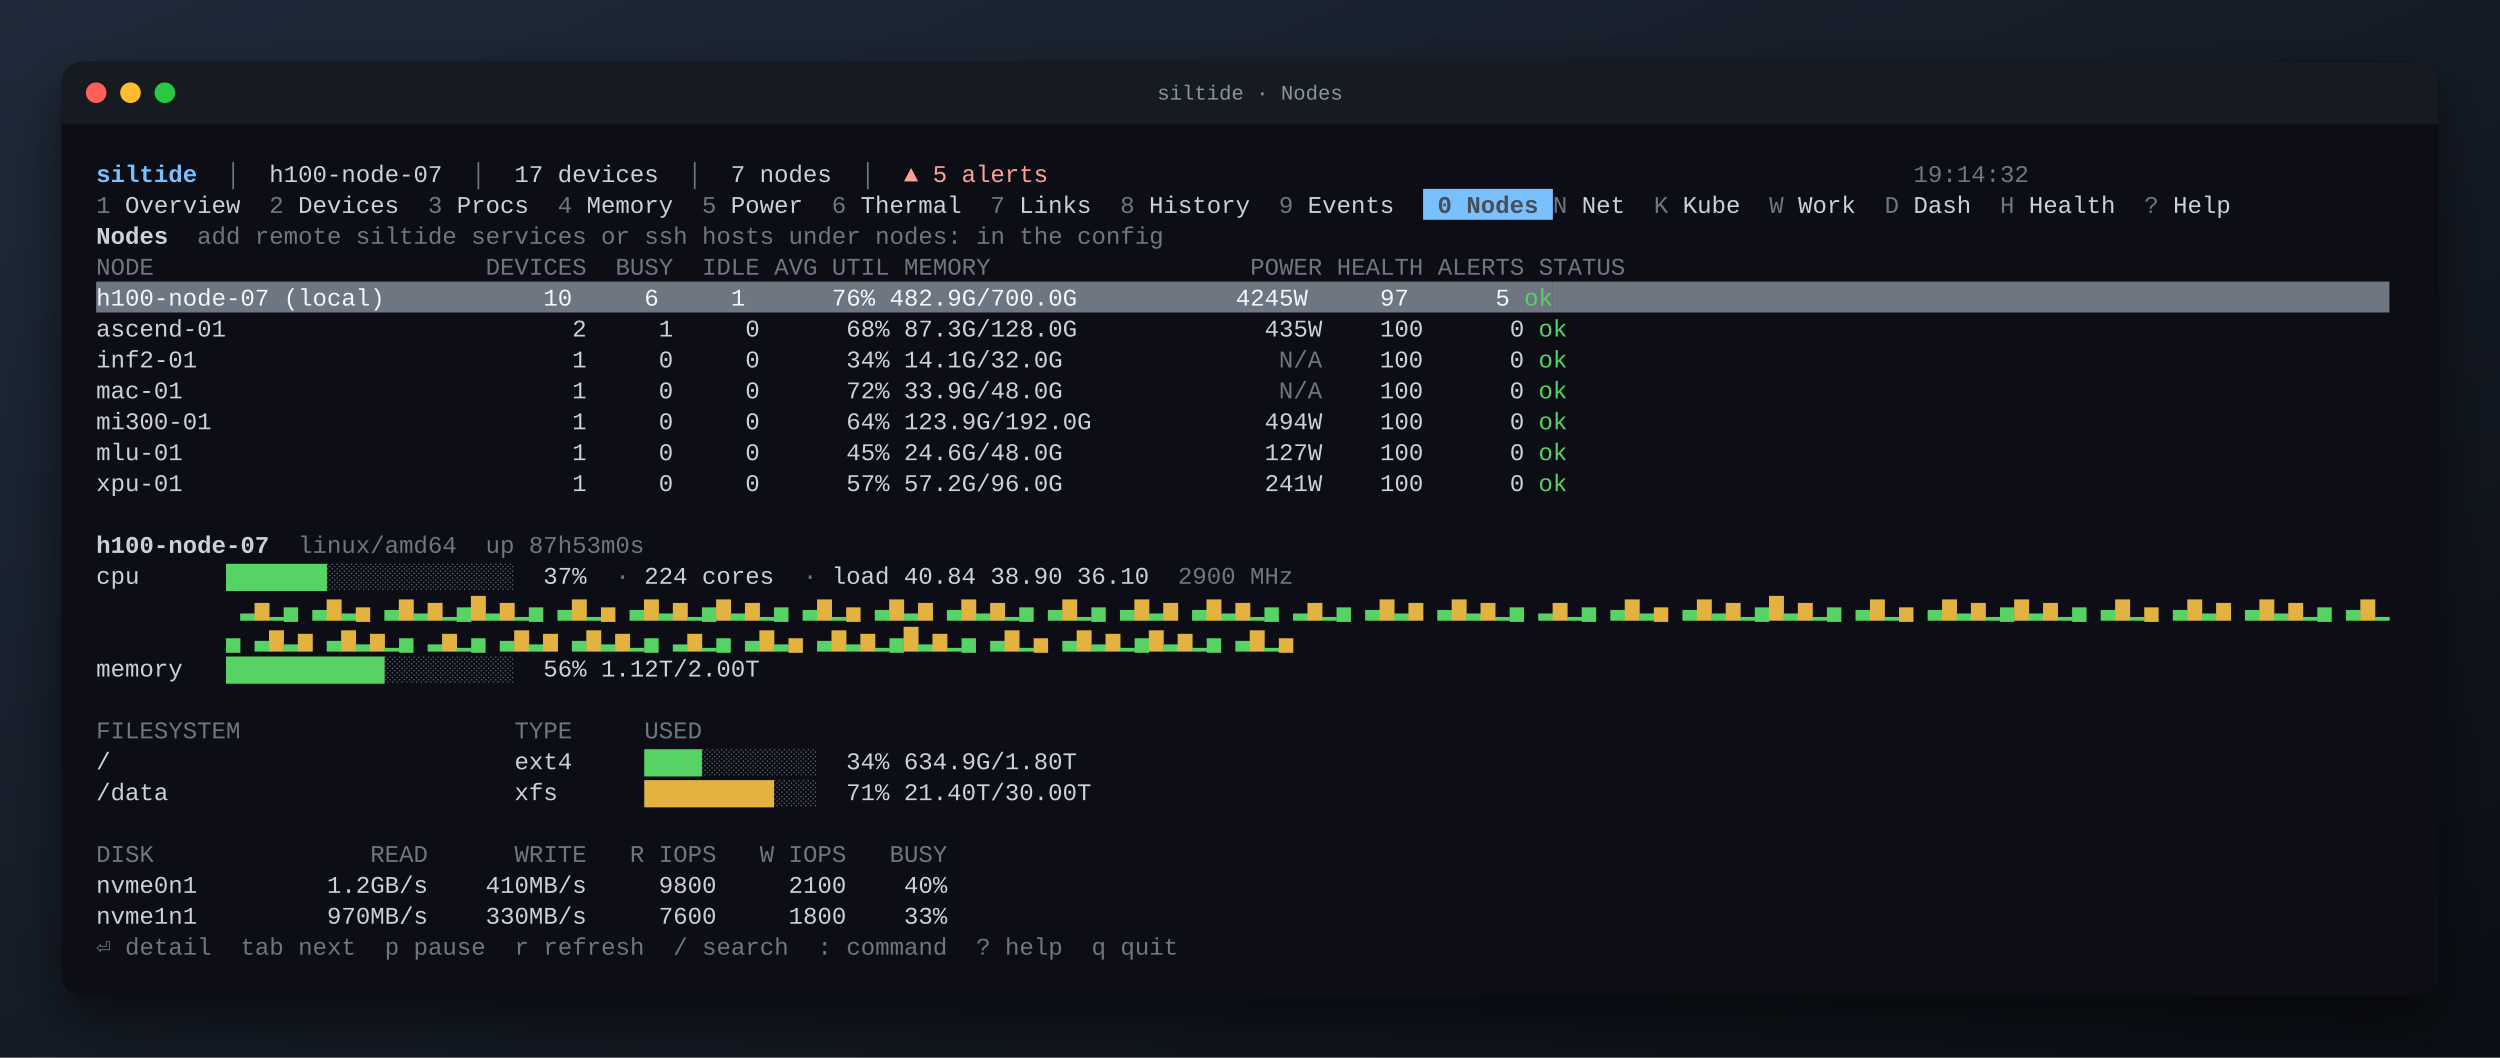
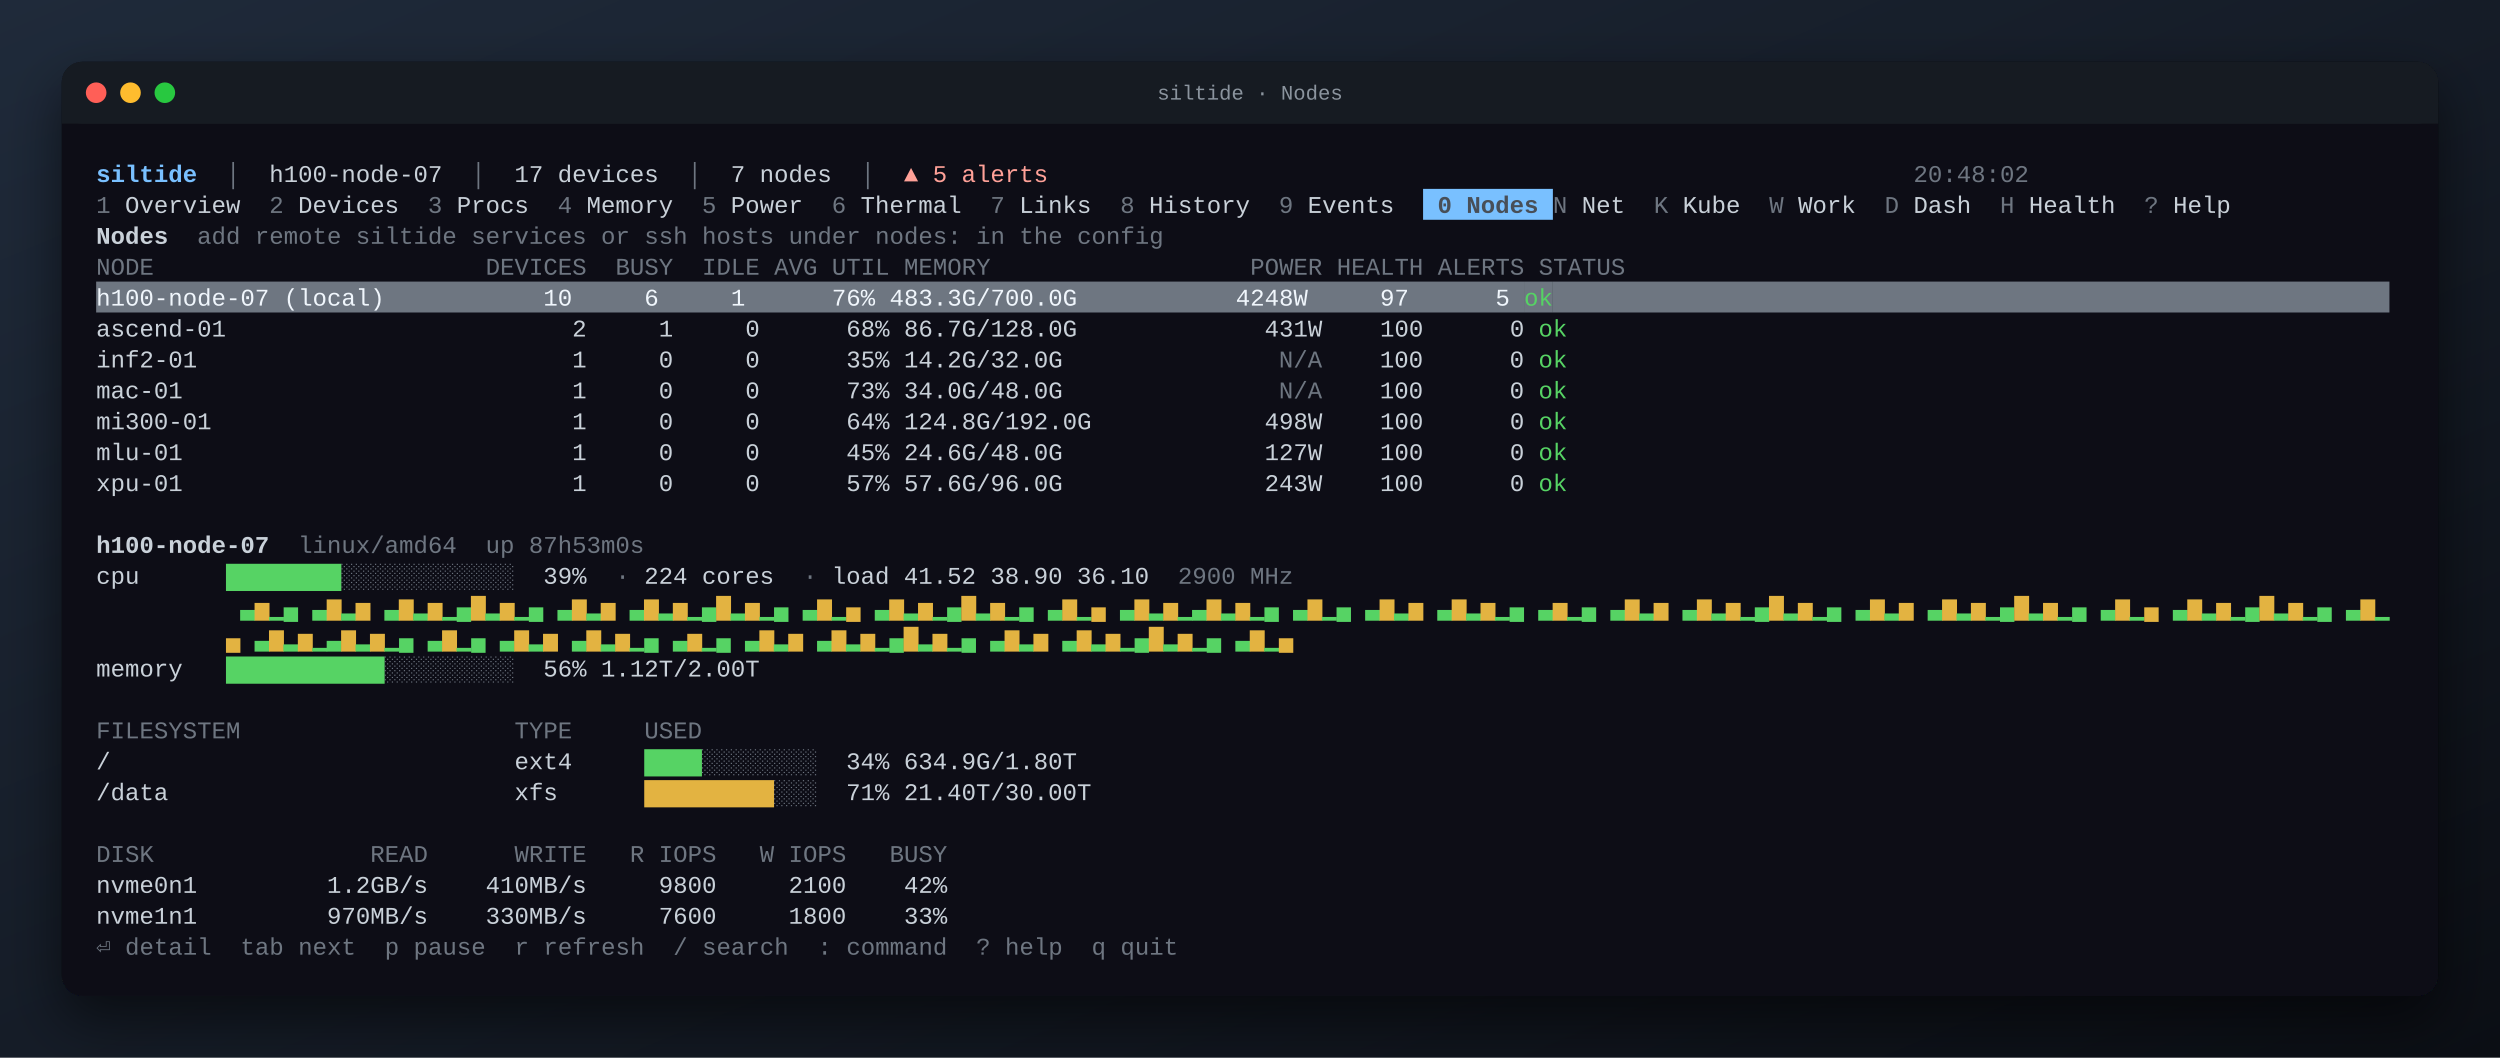
<svg xmlns="http://www.w3.org/2000/svg" width="1456" height="616" viewBox="0 0 1456 616" font-family="JetBrains Mono, SFMono-Regular, Menlo, Consolas, Liberation Mono, monospace" font-size="14">
  <defs>
    <linearGradient id="desk" x1="0" y1="0" x2="1" y2="1">
      <stop offset="0" stop-color="#1f2a3a" />
      <stop offset="1" stop-color="#0b0e14" />
    </linearGradient>
    <filter id="shadow" x="-10%" y="-10%" width="120%" height="130%">
      <feDropShadow dx="0" dy="14" stdDeviation="16" flood-color="#000" flood-opacity="0.55" />
    </filter>
  </defs>
  <rect width="100%" height="100%" fill="url(#desk)" />
  <rect x="36" y="36" width="1384" height="544" rx="12" fill="#0d1117" filter="url(#shadow)" />
  <rect x="36" y="36" width="1384" height="36" rx="12" fill="#161b22" />
  <rect x="36" y="60" width="1384" height="12" fill="#161b22" />
  <circle cx="56" cy="54" r="6" fill="#ff5f57" />
  <circle cx="76" cy="54" r="6" fill="#febc2e" />
  <circle cx="96" cy="54" r="6" fill="#28c840" />
  <text x="50%" y="58" text-anchor="middle" fill="#8b949e" font-size="12">siltide · Nodes</text>
  <g xml:space="preserve" transform="translate(36 36)">
    <text y="70.0" fill="#c9d1d9" xml:space="preserve" style="white-space:pre">
      <tspan x="20.0" fill="#79c0ff" font-weight="bold">siltide</tspan>
      <tspan x="78.8" fill="#6e7681">  │  </tspan>
      <tspan x="120.8">h100-node-07</tspan>
      <tspan x="221.6" fill="#6e7681">  │  </tspan>
      <tspan x="263.6">17 devices</tspan>
      <tspan x="347.6" fill="#6e7681">  │  </tspan>
      <tspan x="389.6">7 nodes</tspan>
      <tspan x="448.4" fill="#6e7681">  │  </tspan>
      <tspan x="490.4" fill="#ffa198">▲ 5 alerts</tspan>
-       <tspan x="1078.4" fill="#6e7681">19:14:32                         </tspan>
+       <tspan x="1078.4" fill="#6e7681">20:48:02                         </tspan>
    </text>
    <rect x="792.8" y="74.0" width="75.6" height="18.0" fill="#79c0ff" />
    <text y="88.0" fill="#c9d1d9" xml:space="preserve" style="white-space:pre">
      <tspan x="20.0" fill="#6e7681">1</tspan>
      <tspan x="28.4"> Overview  </tspan>
      <tspan x="120.8" fill="#6e7681">2</tspan>
      <tspan x="129.2"> Devices  </tspan>
      <tspan x="213.2" fill="#6e7681">3</tspan>
      <tspan x="221.6"> Procs  </tspan>
      <tspan x="288.8" fill="#6e7681">4</tspan>
      <tspan x="297.2"> Memory  </tspan>
      <tspan x="372.8" fill="#6e7681">5</tspan>
      <tspan x="381.2"> Power  </tspan>
      <tspan x="448.4" fill="#6e7681">6</tspan>
      <tspan x="456.8"> Thermal  </tspan>
      <tspan x="540.8" fill="#6e7681">7</tspan>
      <tspan x="549.2"> Links  </tspan>
      <tspan x="616.4" fill="#6e7681">8</tspan>
      <tspan x="624.8"> History  </tspan>
      <tspan x="708.8" fill="#6e7681">9</tspan>
      <tspan x="717.2"> Events  </tspan>
      <tspan x="792.8" fill="#484f58" font-weight="bold"> 0 Nodes </tspan>
      <tspan x="868.4" fill="#6e7681">N</tspan>
      <tspan x="876.8"> Net  </tspan>
      <tspan x="927.2" fill="#6e7681">K</tspan>
      <tspan x="935.6"> Kube  </tspan>
      <tspan x="994.4" fill="#6e7681">W</tspan>
      <tspan x="1002.8"> Work  </tspan>
      <tspan x="1061.6" fill="#6e7681">D</tspan>
      <tspan x="1070.0"> Dash  </tspan>
      <tspan x="1128.8" fill="#6e7681">H</tspan>
      <tspan x="1137.2"> Health  </tspan>
      <tspan x="1212.8" fill="#6e7681">?</tspan>
      <tspan x="1221.2"> Help  </tspan>
    </text>
    <text y="106.0" fill="#c9d1d9" xml:space="preserve" style="white-space:pre">
      <tspan x="20.0" font-weight="bold">Nodes</tspan>
      <tspan x="62.0" fill="#6e7681">  add remote siltide services or ssh hosts under nodes: in the config</tspan>
    </text>
    <text y="124.0" fill="#c9d1d9" xml:space="preserve" style="white-space:pre">
      <tspan x="20.0" fill="#6e7681">NODE                       DEVICES  BUSY  IDLE AVG UTIL MEMORY                  POWER HEALTH ALERTS STATUS                        </tspan>
    </text>
    <rect x="20.0" y="128.0" width="831.6" height="18.0" fill="#6e7681" />
    <rect x="851.6" y="128.0" width="16.8" height="18.0" fill="#6e7681" />
    <rect x="868.4" y="128.0" width="487.2" height="18.0" fill="#6e7681" />
    <text y="142.0" fill="#c9d1d9" xml:space="preserve" style="white-space:pre">
-       <tspan x="20.0" fill="#f0f6fc">h100-node-07 (local)           10     6     1      76% 482.9G/700.0G           4245W     97      5 </tspan>
+       <tspan x="20.0" fill="#f0f6fc">h100-node-07 (local)           10     6     1      76% 483.3G/700.0G           4248W     97      5 </tspan>
      <tspan x="851.6" fill="#56d364">ok</tspan>
    </text>
    <text y="160.0" fill="#c9d1d9" xml:space="preserve" style="white-space:pre">
-       <tspan x="20.0">ascend-01                        2     1     0      68% 87.3G/128.0G             435W    100      0 </tspan>
+       <tspan x="20.0">ascend-01                        2     1     0      68% 86.7G/128.0G             431W    100      0 </tspan>
      <tspan x="860.0" fill="#56d364">ok</tspan>
    </text>
    <text y="178.0" fill="#c9d1d9" xml:space="preserve" style="white-space:pre">
-       <tspan x="20.0">inf2-01                          1     0     0      34% 14.1G/32.0G               </tspan>
+       <tspan x="20.0">inf2-01                          1     0     0      35% 14.2G/32.0G               </tspan>
      <tspan x="708.8" fill="#6e7681">N/A</tspan>
      <tspan x="734.0">    100      0 </tspan>
      <tspan x="860.0" fill="#56d364">ok</tspan>
    </text>
    <text y="196.0" fill="#c9d1d9" xml:space="preserve" style="white-space:pre">
-       <tspan x="20.0">mac-01                           1     0     0      72% 33.9G/48.0G               </tspan>
+       <tspan x="20.0">mac-01                           1     0     0      73% 34.0G/48.0G               </tspan>
      <tspan x="708.8" fill="#6e7681">N/A</tspan>
      <tspan x="734.0">    100      0 </tspan>
      <tspan x="860.0" fill="#56d364">ok</tspan>
    </text>
    <text y="214.0" fill="#c9d1d9" xml:space="preserve" style="white-space:pre">
-       <tspan x="20.0">mi300-01                         1     0     0      64% 123.9G/192.0G            494W    100      0 </tspan>
+       <tspan x="20.0">mi300-01                         1     0     0      64% 124.8G/192.0G            498W    100      0 </tspan>
      <tspan x="860.0" fill="#56d364">ok</tspan>
    </text>
    <text y="232.0" fill="#c9d1d9" xml:space="preserve" style="white-space:pre">
      <tspan x="20.0">mlu-01                           1     0     0      45% 24.6G/48.0G              127W    100      0 </tspan>
      <tspan x="860.0" fill="#56d364">ok</tspan>
    </text>
    <text y="250.0" fill="#c9d1d9" xml:space="preserve" style="white-space:pre">
-       <tspan x="20.0">xpu-01                           1     0     0      57% 57.2G/96.0G              241W    100      0 </tspan>
+       <tspan x="20.0">xpu-01                           1     0     0      57% 57.6G/96.0G              243W    100      0 </tspan>
      <tspan x="860.0" fill="#56d364">ok</tspan>
    </text>
    <text y="286.0" fill="#c9d1d9" xml:space="preserve" style="white-space:pre">
      <tspan x="20.0" font-weight="bold">h100-node-07</tspan>
      <tspan x="137.6" fill="#6e7681">linux/amd64</tspan>
      <tspan x="230.0" fill="#6e7681">  up 87h53m0s</tspan>
    </text>
    <text y="304.0" fill="#c9d1d9" xml:space="preserve" style="white-space:pre">
      <tspan x="20.0">cpu      </tspan>
-       <tspan x="95.6" fill="#56d364">███████</tspan>
-       <tspan x="154.4" fill="#6e7681">░░░░░░░░░░░░░</tspan>
-       <tspan x="263.6">  37%  </tspan>
+       <tspan x="95.6" fill="#56d364">████████</tspan>
+       <tspan x="162.8" fill="#6e7681">░░░░░░░░░░░░</tspan>
+       <tspan x="263.6">  39%  </tspan>
      <tspan x="322.4" fill="#6e7681">·</tspan>
      <tspan x="330.8"> 224 cores  </tspan>
      <tspan x="431.6" fill="#6e7681">·</tspan>
-       <tspan x="440.0"> load 40.84 38.90 36.10</tspan>
+       <tspan x="440.0"> load 41.52 38.90 36.10</tspan>
      <tspan x="633.2" fill="#6e7681">  2900 MHz</tspan>
    </text>
    <text y="322.0" fill="#c9d1d9" xml:space="preserve" style="white-space:pre">
-       <tspan x="104.0" fill="#56d364">▂</tspan>
+       <tspan x="104.0" fill="#56d364">▃</tspan>
      <tspan x="112.4" fill="#e3b341">▅</tspan>
      <tspan x="120.8" fill="#56d364">▁</tspan>
      <tspan x="129.2" fill="#56d364">▄</tspan>
      <tspan x="146.0" fill="#56d364">▃</tspan>
      <tspan x="154.4" fill="#e3b341">▆</tspan>
      <tspan x="162.8" fill="#56d364">▂</tspan>
-       <tspan x="171.2" fill="#e3b341">▄</tspan>
+       <tspan x="171.2" fill="#e3b341">▅</tspan>
      <tspan x="188.0" fill="#56d364">▃</tspan>
      <tspan x="196.4" fill="#e3b341">▆</tspan>
      <tspan x="204.8" fill="#56d364">▂</tspan>
      <tspan x="213.2" fill="#e3b341">▅</tspan>
      <tspan x="221.6" fill="#56d364">▁</tspan>
      <tspan x="230.0" fill="#56d364">▄</tspan>
      <tspan x="238.4" fill="#e3b341">▇</tspan>
      <tspan x="246.8" fill="#56d364">▂</tspan>
      <tspan x="255.2" fill="#e3b341">▅</tspan>
      <tspan x="263.6" fill="#56d364">▁</tspan>
      <tspan x="272.0" fill="#56d364">▄</tspan>
      <tspan x="288.8" fill="#56d364">▃</tspan>
      <tspan x="297.2" fill="#e3b341">▆</tspan>
-       <tspan x="305.6" fill="#56d364">▁</tspan>
-       <tspan x="314.0" fill="#e3b341">▄</tspan>
+       <tspan x="305.6" fill="#56d364">▂</tspan>
+       <tspan x="314.0" fill="#e3b341">▅</tspan>
      <tspan x="330.8" fill="#56d364">▃</tspan>
      <tspan x="339.2" fill="#e3b341">▆</tspan>
      <tspan x="347.6" fill="#56d364">▂</tspan>
      <tspan x="356.0" fill="#e3b341">▅</tspan>
      <tspan x="364.4" fill="#56d364">▁</tspan>
      <tspan x="372.8" fill="#56d364">▄</tspan>
-       <tspan x="381.2" fill="#e3b341">▆</tspan>
+       <tspan x="381.2" fill="#e3b341">▇</tspan>
      <tspan x="389.6" fill="#56d364">▂</tspan>
      <tspan x="398.0" fill="#e3b341">▅</tspan>
      <tspan x="406.4" fill="#56d364">▁</tspan>
      <tspan x="414.8" fill="#56d364">▄</tspan>
      <tspan x="431.6" fill="#56d364">▃</tspan>
      <tspan x="440.0" fill="#e3b341">▆</tspan>
      <tspan x="448.4" fill="#56d364">▁</tspan>
      <tspan x="456.8" fill="#e3b341">▄</tspan>
      <tspan x="473.6" fill="#56d364">▃</tspan>
      <tspan x="482.0" fill="#e3b341">▆</tspan>
      <tspan x="490.4" fill="#56d364">▂</tspan>
      <tspan x="498.8" fill="#e3b341">▅</tspan>
-       <tspan x="515.6" fill="#56d364">▃</tspan>
-       <tspan x="524.0" fill="#e3b341">▆</tspan>
+       <tspan x="507.2" fill="#56d364">▁</tspan>
+       <tspan x="515.6" fill="#56d364">▄</tspan>
+       <tspan x="524.0" fill="#e3b341">▇</tspan>
      <tspan x="532.4" fill="#56d364">▂</tspan>
      <tspan x="540.8" fill="#e3b341">▅</tspan>
      <tspan x="549.2" fill="#56d364">▁</tspan>
      <tspan x="557.6" fill="#56d364">▄</tspan>
      <tspan x="574.4" fill="#56d364">▃</tspan>
      <tspan x="582.8" fill="#e3b341">▆</tspan>
      <tspan x="591.2" fill="#56d364">▁</tspan>
-       <tspan x="599.6" fill="#56d364">▄</tspan>
+       <tspan x="599.6" fill="#e3b341">▄</tspan>
      <tspan x="616.4" fill="#56d364">▃</tspan>
      <tspan x="624.8" fill="#e3b341">▆</tspan>
      <tspan x="633.2" fill="#56d364">▂</tspan>
      <tspan x="641.6" fill="#e3b341">▅</tspan>
+       <tspan x="650.0" fill="#56d364">▁</tspan>
      <tspan x="658.4" fill="#56d364">▃</tspan>
      <tspan x="666.8" fill="#e3b341">▆</tspan>
      <tspan x="675.2" fill="#56d364">▂</tspan>
      <tspan x="683.6" fill="#e3b341">▅</tspan>
      <tspan x="692.0" fill="#56d364">▁</tspan>
      <tspan x="700.4" fill="#56d364">▄</tspan>
-       <tspan x="717.2" fill="#56d364">▂</tspan>
-       <tspan x="725.6" fill="#e3b341">▅</tspan>
+       <tspan x="717.2" fill="#56d364">▃</tspan>
+       <tspan x="725.6" fill="#e3b341">▆</tspan>
      <tspan x="734.0" fill="#56d364">▁</tspan>
      <tspan x="742.4" fill="#56d364">▄</tspan>
      <tspan x="759.2" fill="#56d364">▃</tspan>
      <tspan x="767.6" fill="#e3b341">▆</tspan>
      <tspan x="776.0" fill="#56d364">▂</tspan>
      <tspan x="784.4" fill="#e3b341">▅</tspan>
      <tspan x="801.2" fill="#56d364">▃</tspan>
      <tspan x="809.6" fill="#e3b341">▆</tspan>
      <tspan x="818.0" fill="#56d364">▂</tspan>
      <tspan x="826.4" fill="#e3b341">▅</tspan>
      <tspan x="834.8" fill="#56d364">▁</tspan>
      <tspan x="843.2" fill="#56d364">▄</tspan>
-       <tspan x="860.0" fill="#56d364">▂</tspan>
+       <tspan x="860.0" fill="#56d364">▃</tspan>
      <tspan x="868.4" fill="#e3b341">▅</tspan>
      <tspan x="876.8" fill="#56d364">▁</tspan>
      <tspan x="885.2" fill="#56d364">▄</tspan>
      <tspan x="902.0" fill="#56d364">▃</tspan>
      <tspan x="910.4" fill="#e3b341">▆</tspan>
      <tspan x="918.8" fill="#56d364">▂</tspan>
-       <tspan x="927.2" fill="#e3b341">▄</tspan>
+       <tspan x="927.2" fill="#e3b341">▅</tspan>
      <tspan x="944.0" fill="#56d364">▃</tspan>
      <tspan x="952.4" fill="#e3b341">▆</tspan>
      <tspan x="960.8" fill="#56d364">▂</tspan>
      <tspan x="969.2" fill="#e3b341">▅</tspan>
      <tspan x="977.6" fill="#56d364">▁</tspan>
      <tspan x="986.0" fill="#56d364">▄</tspan>
      <tspan x="994.4" fill="#e3b341">▇</tspan>
      <tspan x="1002.8" fill="#56d364">▂</tspan>
      <tspan x="1011.2" fill="#e3b341">▅</tspan>
      <tspan x="1019.6" fill="#56d364">▁</tspan>
      <tspan x="1028.0" fill="#56d364">▄</tspan>
      <tspan x="1044.8" fill="#56d364">▃</tspan>
      <tspan x="1053.2" fill="#e3b341">▆</tspan>
-       <tspan x="1061.6" fill="#56d364">▁</tspan>
-       <tspan x="1070.0" fill="#e3b341">▄</tspan>
+       <tspan x="1061.6" fill="#56d364">▂</tspan>
+       <tspan x="1070.0" fill="#e3b341">▅</tspan>
      <tspan x="1086.8" fill="#56d364">▃</tspan>
      <tspan x="1095.2" fill="#e3b341">▆</tspan>
      <tspan x="1103.6" fill="#56d364">▂</tspan>
      <tspan x="1112.0" fill="#e3b341">▅</tspan>
      <tspan x="1120.4" fill="#56d364">▁</tspan>
      <tspan x="1128.8" fill="#56d364">▄</tspan>
-       <tspan x="1137.2" fill="#e3b341">▆</tspan>
+       <tspan x="1137.2" fill="#e3b341">▇</tspan>
      <tspan x="1145.6" fill="#56d364">▂</tspan>
      <tspan x="1154.0" fill="#e3b341">▅</tspan>
      <tspan x="1162.4" fill="#56d364">▁</tspan>
      <tspan x="1170.8" fill="#56d364">▄</tspan>
      <tspan x="1187.6" fill="#56d364">▃</tspan>
      <tspan x="1196.0" fill="#e3b341">▆</tspan>
      <tspan x="1204.4" fill="#56d364">▁</tspan>
      <tspan x="1212.8" fill="#e3b341">▄</tspan>
      <tspan x="1229.6" fill="#56d364">▃</tspan>
      <tspan x="1238.0" fill="#e3b341">▆</tspan>
      <tspan x="1246.4" fill="#56d364">▂</tspan>
      <tspan x="1254.8" fill="#e3b341">▅</tspan>
-       <tspan x="1271.6" fill="#56d364">▃</tspan>
-       <tspan x="1280.0" fill="#e3b341">▆</tspan>
+       <tspan x="1263.2" fill="#56d364">▁</tspan>
+       <tspan x="1271.6" fill="#56d364">▄</tspan>
+       <tspan x="1280.0" fill="#e3b341">▇</tspan>
      <tspan x="1288.4" fill="#56d364">▂</tspan>
      <tspan x="1296.8" fill="#e3b341">▅</tspan>
      <tspan x="1305.2" fill="#56d364">▁</tspan>
      <tspan x="1313.6" fill="#56d364">▄</tspan>
      <tspan x="1330.4" fill="#56d364">▃</tspan>
      <tspan x="1338.8" fill="#e3b341">▆</tspan>
      <tspan x="1347.2" fill="#56d364">▁</tspan>
    </text>
    <text y="340.0" fill="#c9d1d9" xml:space="preserve" style="white-space:pre">
-       <tspan x="95.6" fill="#56d364">▄</tspan>
+       <tspan x="95.6" fill="#e3b341">▄</tspan>
      <tspan x="112.4" fill="#56d364">▃</tspan>
      <tspan x="120.8" fill="#e3b341">▆</tspan>
      <tspan x="129.2" fill="#56d364">▂</tspan>
      <tspan x="137.6" fill="#e3b341">▅</tspan>
+       <tspan x="146.0" fill="#56d364">▁</tspan>
      <tspan x="154.4" fill="#56d364">▃</tspan>
      <tspan x="162.8" fill="#e3b341">▆</tspan>
      <tspan x="171.2" fill="#56d364">▂</tspan>
      <tspan x="179.6" fill="#e3b341">▅</tspan>
      <tspan x="188.0" fill="#56d364">▁</tspan>
      <tspan x="196.4" fill="#56d364">▄</tspan>
-       <tspan x="213.2" fill="#56d364">▂</tspan>
-       <tspan x="221.6" fill="#e3b341">▅</tspan>
+       <tspan x="213.2" fill="#56d364">▃</tspan>
+       <tspan x="221.6" fill="#e3b341">▆</tspan>
      <tspan x="230.0" fill="#56d364">▁</tspan>
      <tspan x="238.4" fill="#56d364">▄</tspan>
      <tspan x="255.2" fill="#56d364">▃</tspan>
      <tspan x="263.6" fill="#e3b341">▆</tspan>
      <tspan x="272.0" fill="#56d364">▂</tspan>
      <tspan x="280.4" fill="#e3b341">▅</tspan>
      <tspan x="297.2" fill="#56d364">▃</tspan>
      <tspan x="305.6" fill="#e3b341">▆</tspan>
      <tspan x="314.0" fill="#56d364">▂</tspan>
      <tspan x="322.4" fill="#e3b341">▅</tspan>
      <tspan x="330.8" fill="#56d364">▁</tspan>
      <tspan x="339.2" fill="#56d364">▄</tspan>
-       <tspan x="356.0" fill="#56d364">▂</tspan>
+       <tspan x="356.0" fill="#56d364">▃</tspan>
      <tspan x="364.4" fill="#e3b341">▅</tspan>
      <tspan x="372.8" fill="#56d364">▁</tspan>
      <tspan x="381.2" fill="#56d364">▄</tspan>
      <tspan x="398.0" fill="#56d364">▃</tspan>
      <tspan x="406.4" fill="#e3b341">▆</tspan>
      <tspan x="414.8" fill="#56d364">▂</tspan>
-       <tspan x="423.2" fill="#e3b341">▄</tspan>
+       <tspan x="423.2" fill="#e3b341">▅</tspan>
      <tspan x="440.0" fill="#56d364">▃</tspan>
      <tspan x="448.4" fill="#e3b341">▆</tspan>
      <tspan x="456.8" fill="#56d364">▂</tspan>
      <tspan x="465.2" fill="#e3b341">▅</tspan>
      <tspan x="473.6" fill="#56d364">▁</tspan>
      <tspan x="482.0" fill="#56d364">▄</tspan>
      <tspan x="490.4" fill="#e3b341">▇</tspan>
      <tspan x="498.8" fill="#56d364">▂</tspan>
      <tspan x="507.2" fill="#e3b341">▅</tspan>
      <tspan x="515.6" fill="#56d364">▁</tspan>
      <tspan x="524.0" fill="#56d364">▄</tspan>
      <tspan x="540.8" fill="#56d364">▃</tspan>
      <tspan x="549.2" fill="#e3b341">▆</tspan>
-       <tspan x="557.6" fill="#56d364">▁</tspan>
-       <tspan x="566.0" fill="#e3b341">▄</tspan>
+       <tspan x="557.6" fill="#56d364">▂</tspan>
+       <tspan x="566.0" fill="#e3b341">▅</tspan>
      <tspan x="582.8" fill="#56d364">▃</tspan>
      <tspan x="591.2" fill="#e3b341">▆</tspan>
      <tspan x="599.6" fill="#56d364">▂</tspan>
      <tspan x="608.0" fill="#e3b341">▅</tspan>
      <tspan x="616.4" fill="#56d364">▁</tspan>
      <tspan x="624.8" fill="#56d364">▄</tspan>
-       <tspan x="633.2" fill="#e3b341">▆</tspan>
+       <tspan x="633.2" fill="#e3b341">▇</tspan>
      <tspan x="641.6" fill="#56d364">▂</tspan>
      <tspan x="650.0" fill="#e3b341">▅</tspan>
      <tspan x="658.4" fill="#56d364">▁</tspan>
      <tspan x="666.8" fill="#56d364">▄</tspan>
      <tspan x="683.6" fill="#56d364">▃</tspan>
      <tspan x="692.0" fill="#e3b341">▆</tspan>
      <tspan x="700.4" fill="#56d364">▁</tspan>
      <tspan x="708.8" fill="#e3b341">▄</tspan>
    </text>
    <text y="358.0" fill="#c9d1d9" xml:space="preserve" style="white-space:pre">
      <tspan x="20.0">memory   </tspan>
      <tspan x="95.6" fill="#56d364">███████████</tspan>
      <tspan x="188.0" fill="#6e7681">░░░░░░░░░</tspan>
      <tspan x="263.6">  56% 1.12T/2.00T</tspan>
    </text>
    <text y="394.0" fill="#c9d1d9" xml:space="preserve" style="white-space:pre">
      <tspan x="20.0" fill="#6e7681">FILESYSTEM                   TYPE     USED                   </tspan>
    </text>
    <text y="412.0" fill="#c9d1d9" xml:space="preserve" style="white-space:pre">
      <tspan x="20.0">/                            ext4     </tspan>
      <tspan x="339.2" fill="#56d364">████</tspan>
      <tspan x="372.8" fill="#6e7681">░░░░░░░░</tspan>
      <tspan x="440.0">  34% 634.9G/1.80T</tspan>
    </text>
    <text y="430.0" fill="#c9d1d9" xml:space="preserve" style="white-space:pre">
      <tspan x="20.0">/data                        xfs      </tspan>
      <tspan x="339.2" fill="#e3b341">█████████</tspan>
      <tspan x="414.8" fill="#6e7681">░░░</tspan>
      <tspan x="440.0">  71% 21.40T/30.00T</tspan>
    </text>
    <text y="466.0" fill="#c9d1d9" xml:space="preserve" style="white-space:pre">
      <tspan x="20.0" fill="#6e7681">DISK               READ      WRITE   R IOPS   W IOPS   BUSY</tspan>
    </text>
    <text y="484.0" fill="#c9d1d9" xml:space="preserve" style="white-space:pre">
-       <tspan x="20.0">nvme0n1         1.2GB/s    410MB/s     9800     2100    40%</tspan>
+       <tspan x="20.0">nvme0n1         1.2GB/s    410MB/s     9800     2100    42%</tspan>
    </text>
    <text y="502.0" fill="#c9d1d9" xml:space="preserve" style="white-space:pre">
      <tspan x="20.0">nvme1n1         970MB/s    330MB/s     7600     1800    33%</tspan>
    </text>
    <text y="520.0" fill="#c9d1d9" xml:space="preserve" style="white-space:pre">
      <tspan x="20.0" fill="#6e7681">⏎ detail  tab next  p pause  r refresh  / search  : command  ? help  q quit</tspan>
    </text>
  </g>
</svg>
